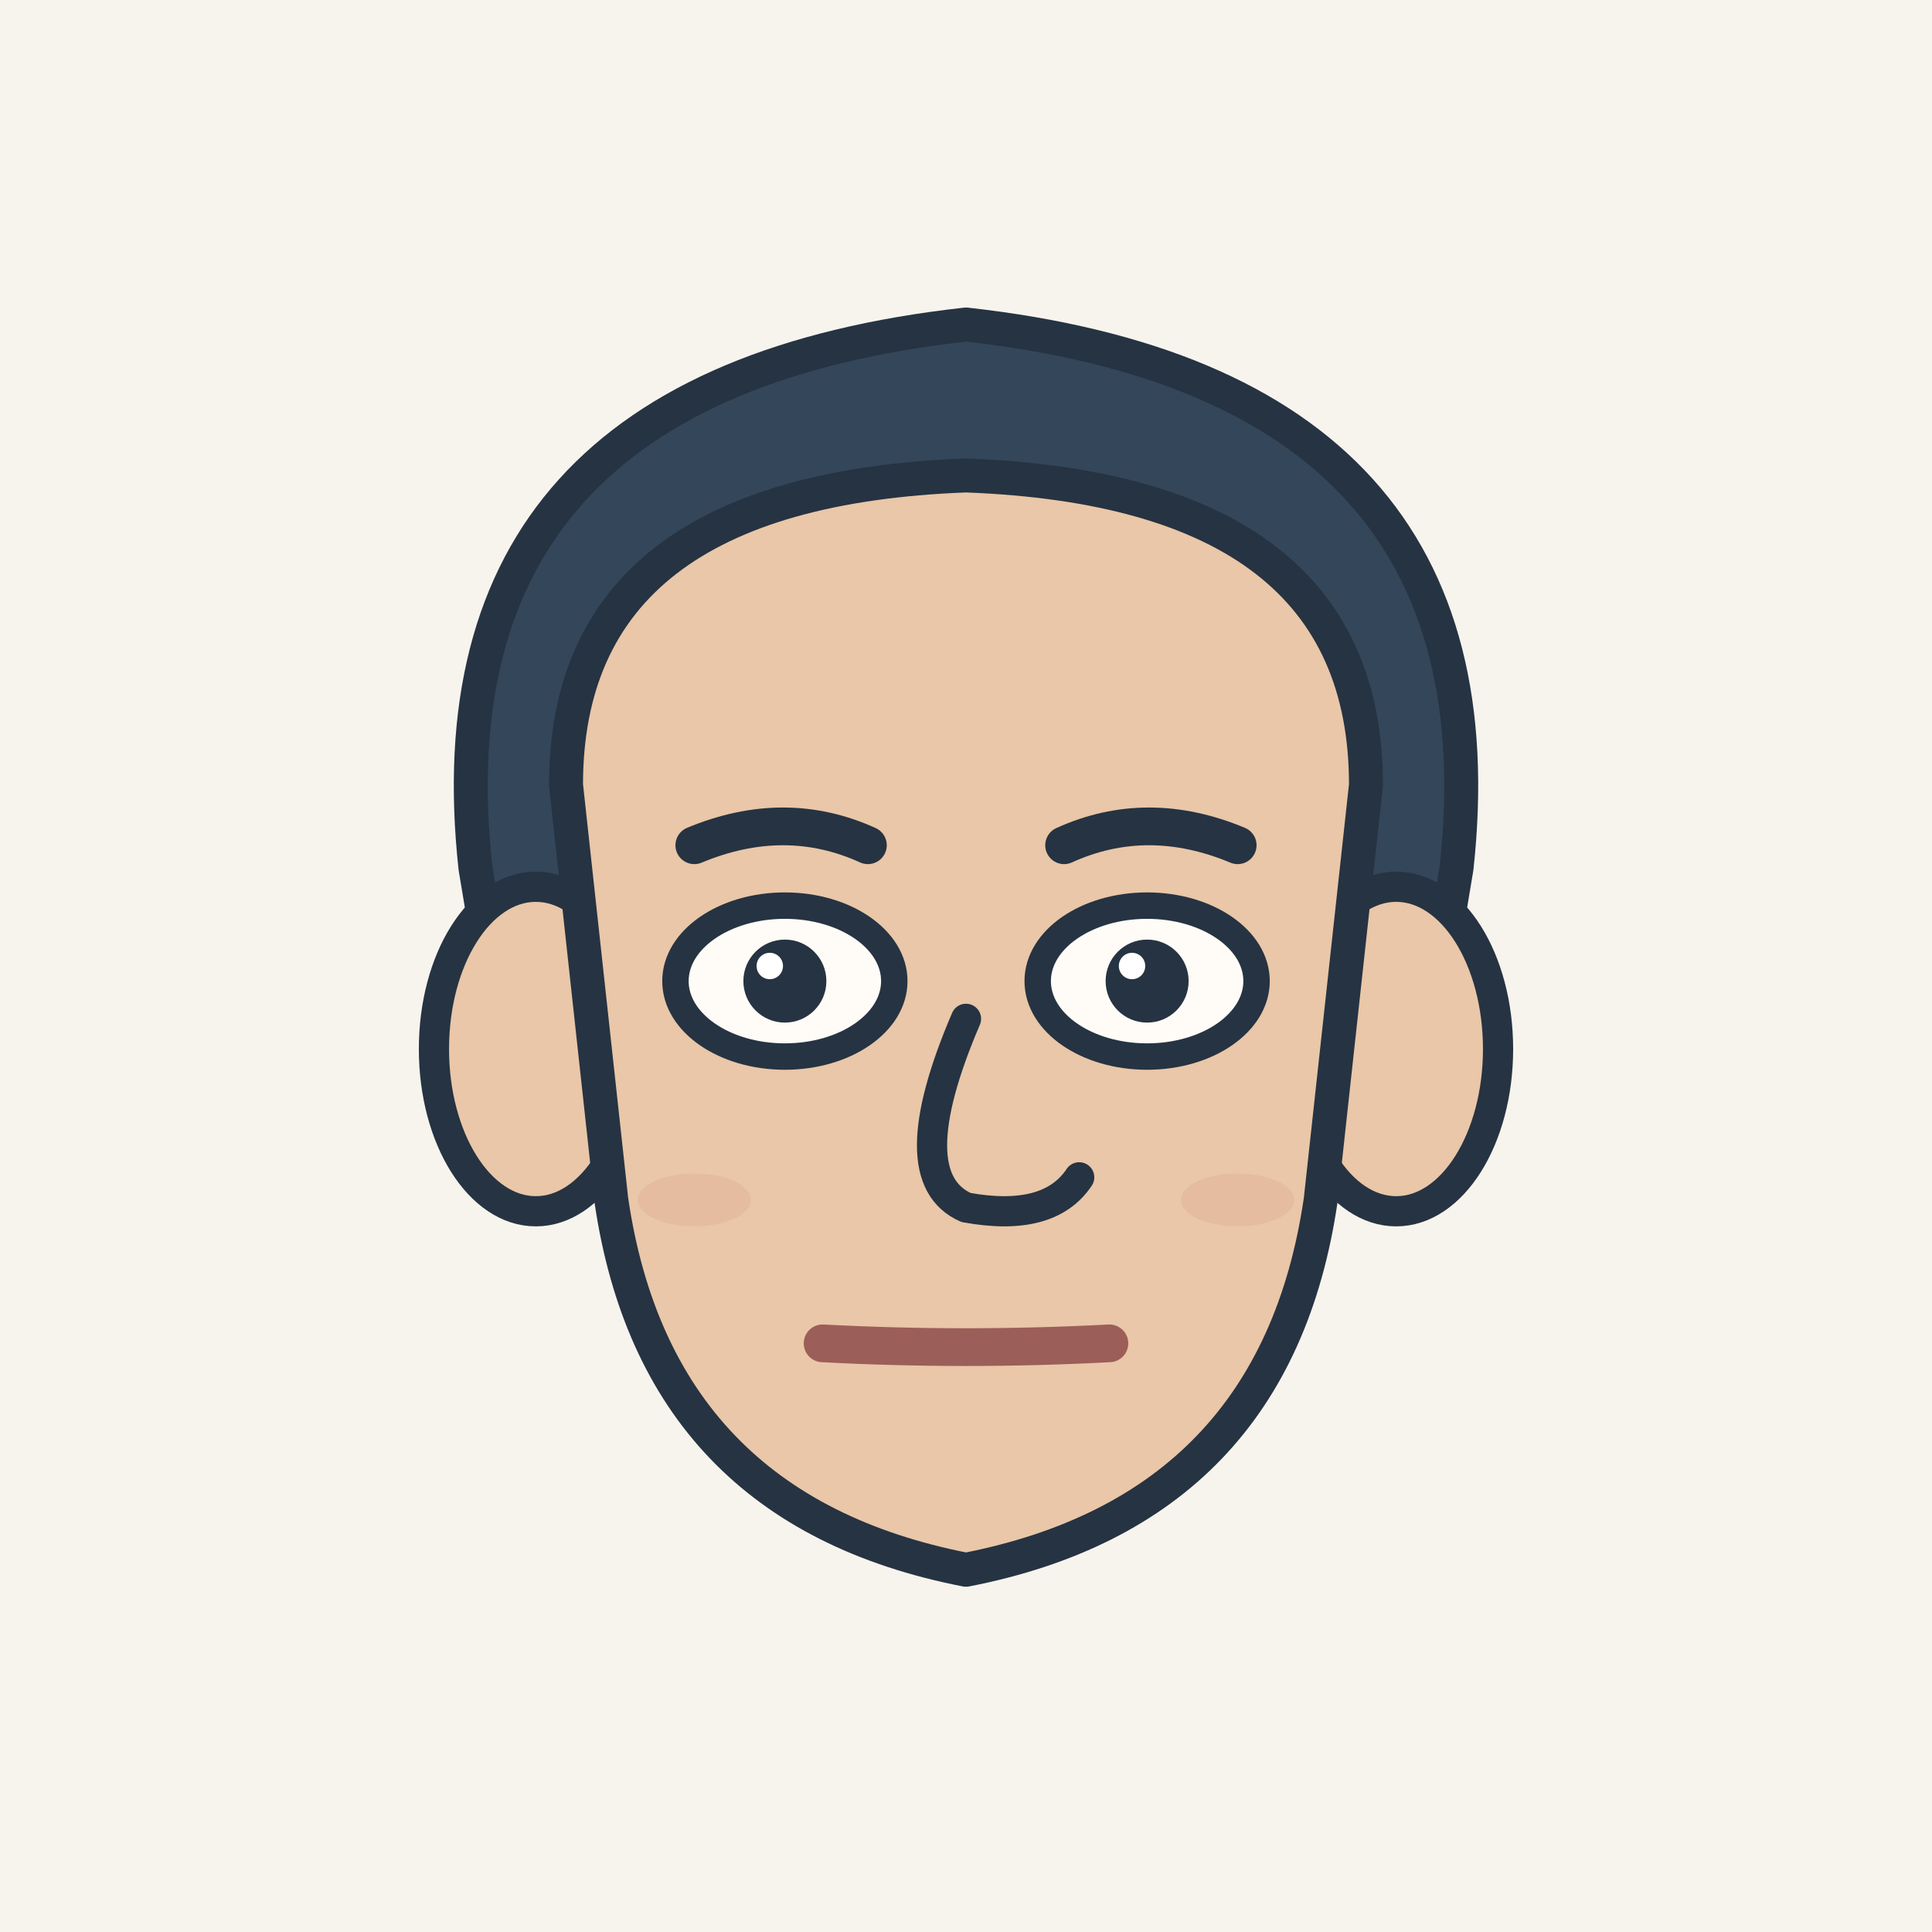
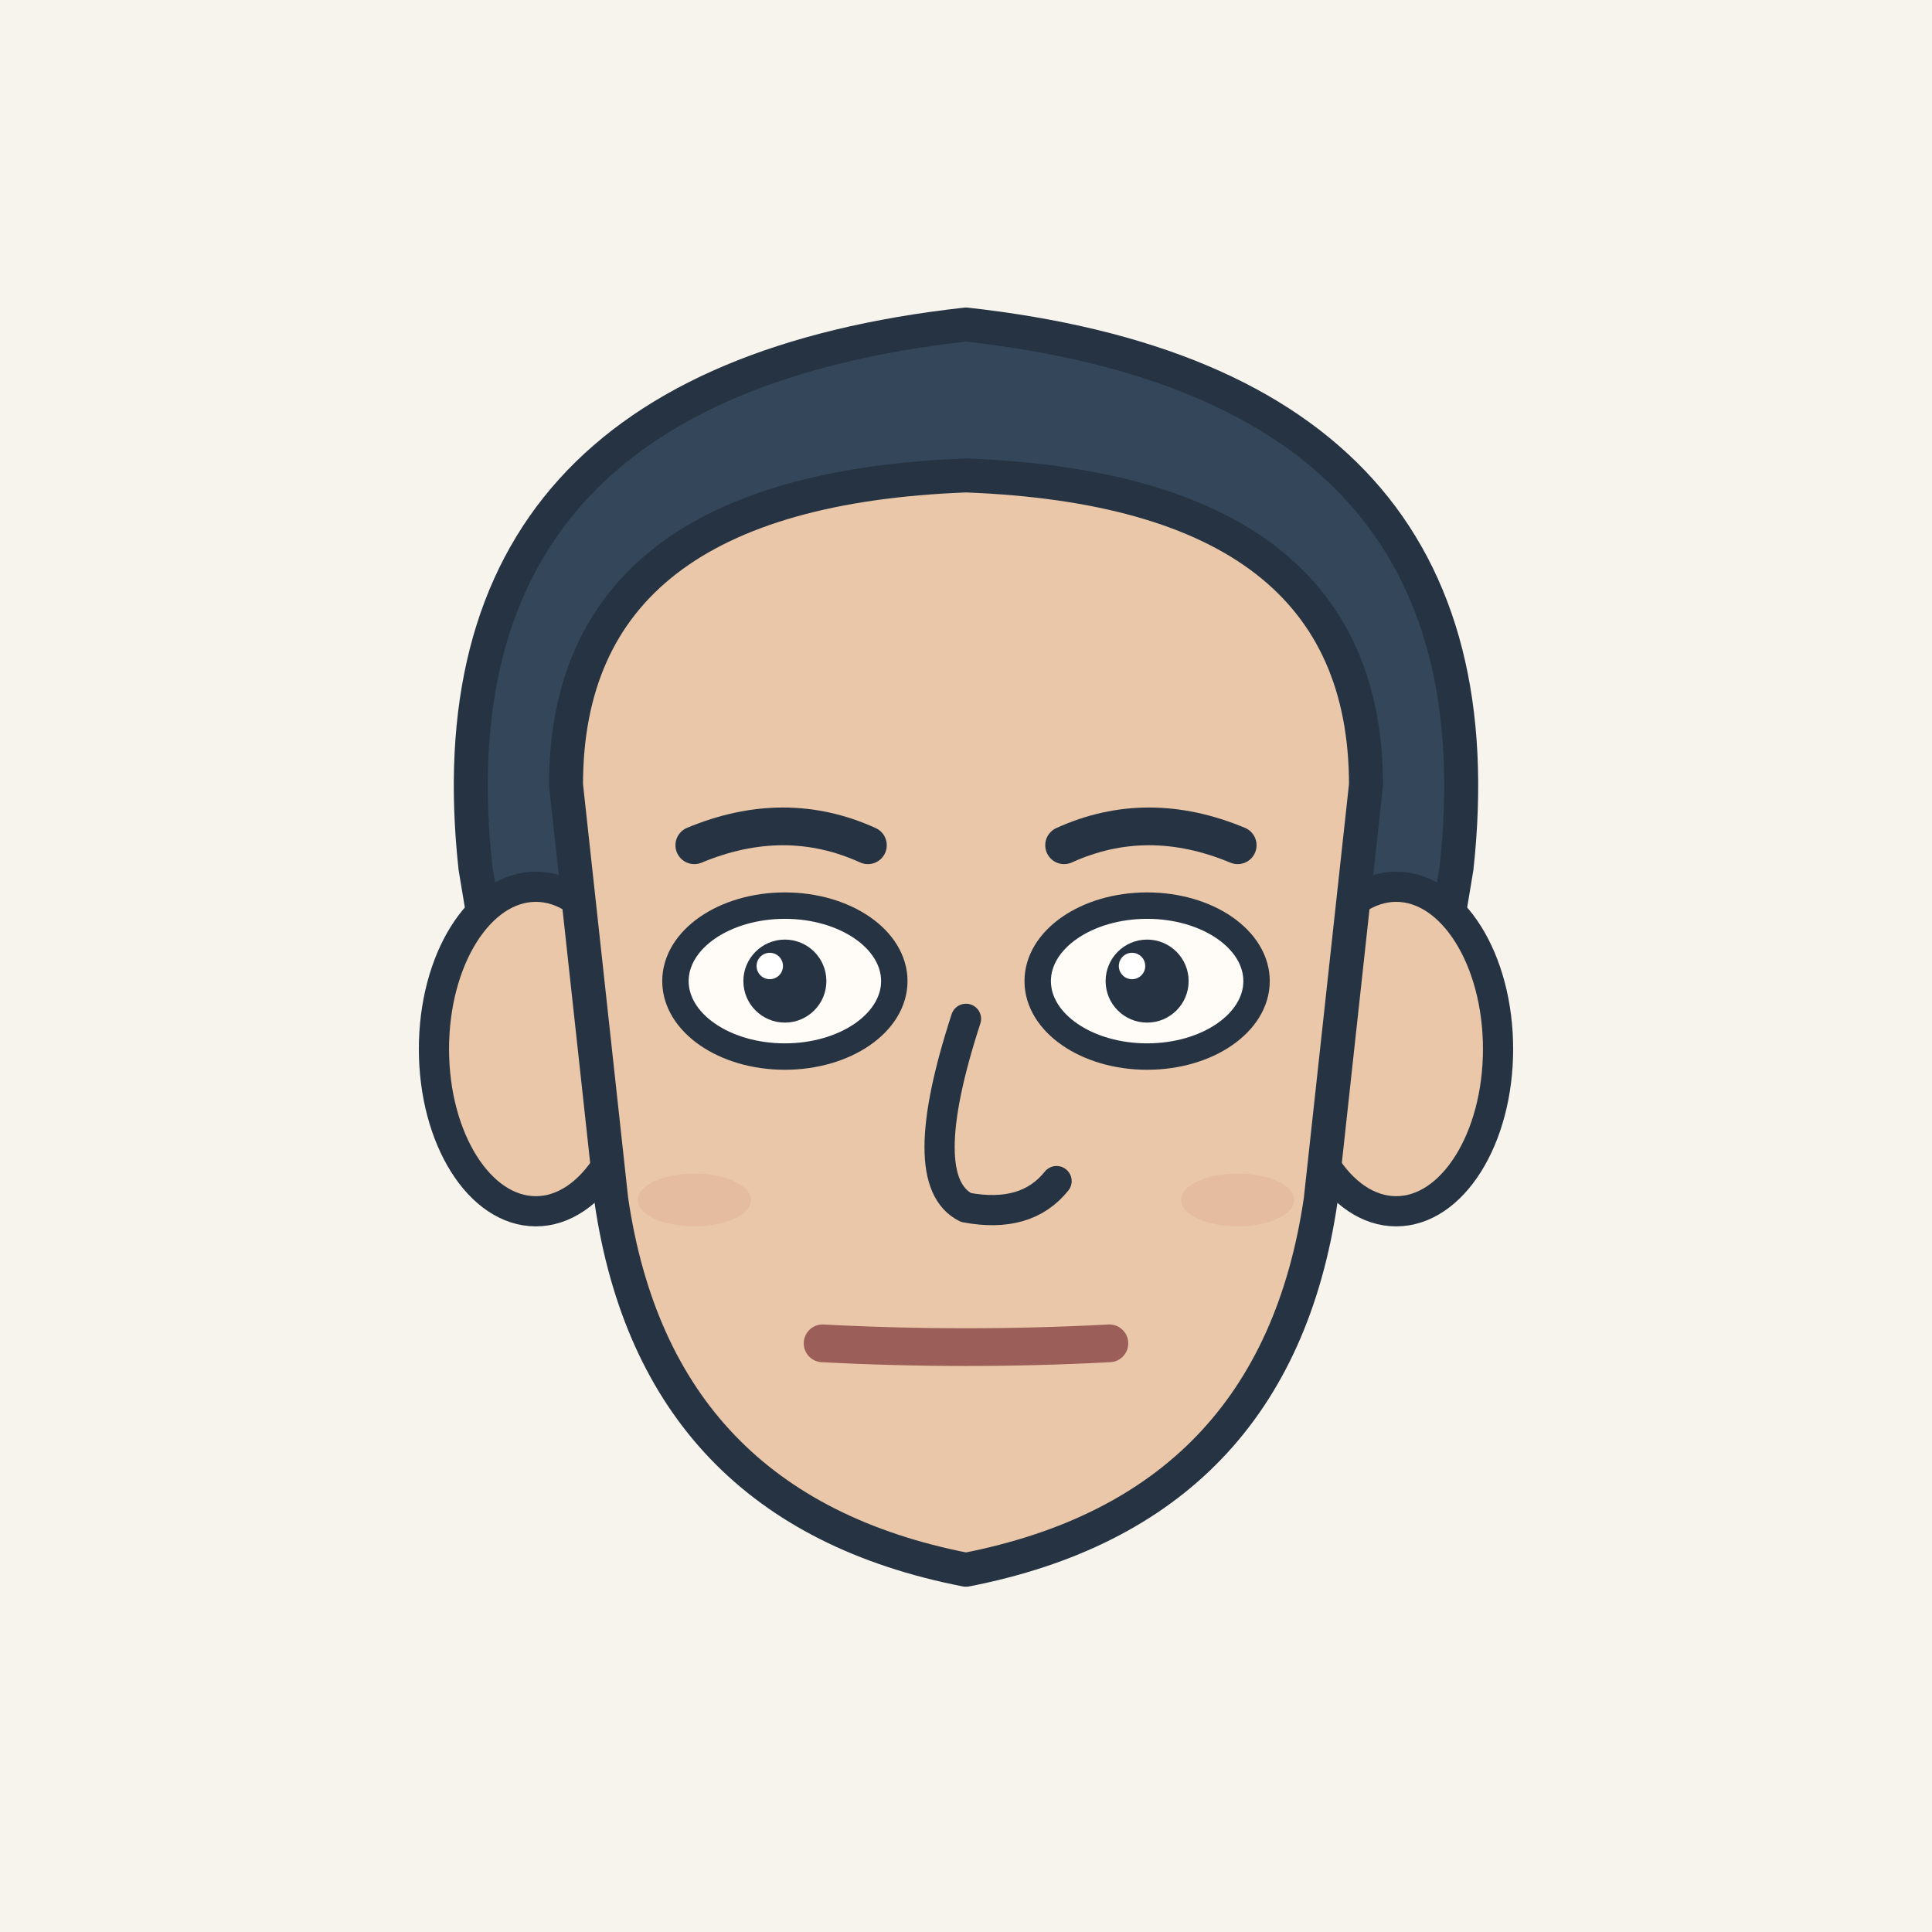
<svg xmlns="http://www.w3.org/2000/svg" width="512" height="512" viewBox="0 0 512 512">
  <rect width="512" height="512" fill="#F7F4EE" />
  <path d="M126 230 Q112 102 256 86 Q400 102 386 230 L374 302 Q356 258 344 224 Q256 184 168 224 Q156 258 138 302 Z" fill="#34465A" stroke="#263342" stroke-width="9" stroke-linejoin="round" />
  <ellipse cx="142" cy="278" rx="27" ry="43" fill="#E9C7A8" stroke="#263342" stroke-width="8" />
  <ellipse cx="370" cy="278" rx="27" ry="43" fill="#E9C7A8" stroke="#263342" stroke-width="8" />
  <path d="M150 208 Q150 130 256 126 Q362 130 362 208 L350 318 Q338 400 256 416 Q174 400 162 318 Z" fill="#E9C7A8" stroke="#263342" stroke-width="9" stroke-linejoin="round" />
  <path d="M184 224 Q208 214 230 224" fill="none" stroke="#263342" stroke-width="10" stroke-linecap="round" />
  <path d="M282 224 Q304 214 328 224" fill="none" stroke="#263342" stroke-width="10" stroke-linecap="round" />
  <ellipse cx="208" cy="260" rx="29" ry="20" fill="#FFFCF7" stroke="#263342" stroke-width="7" />
  <ellipse cx="304" cy="260" rx="29" ry="20" fill="#FFFCF7" stroke="#263342" stroke-width="7" />
  <circle cx="208" cy="260" r="11" fill="#263342" />
  <circle cx="304" cy="260" r="11" fill="#263342" />
  <circle cx="204" cy="256" r="3.5" fill="#FFFFFF" />
  <circle cx="300" cy="256" r="3.5" fill="#FFFFFF" />
-   <path d="M256 270 Q238 312 256 320 Q278 324 286 312" fill="none" stroke="#263342" stroke-width="8" stroke-linecap="round" stroke-linejoin="round" />
+   <path d="M256 270 Q242 313 256 320 Q272 323 280 313" fill="none" stroke="#263342" stroke-width="8" stroke-linecap="round" stroke-linejoin="round" />
  <path d="M218 356 Q256 358 294 356" fill="none" stroke="#9C5E58" stroke-width="10" stroke-linecap="round" />
  <ellipse cx="184" cy="318" rx="15" ry="7" fill="#D99C87" opacity=".24" />
  <ellipse cx="328" cy="318" rx="15" ry="7" fill="#D99C87" opacity=".24" />
</svg>
